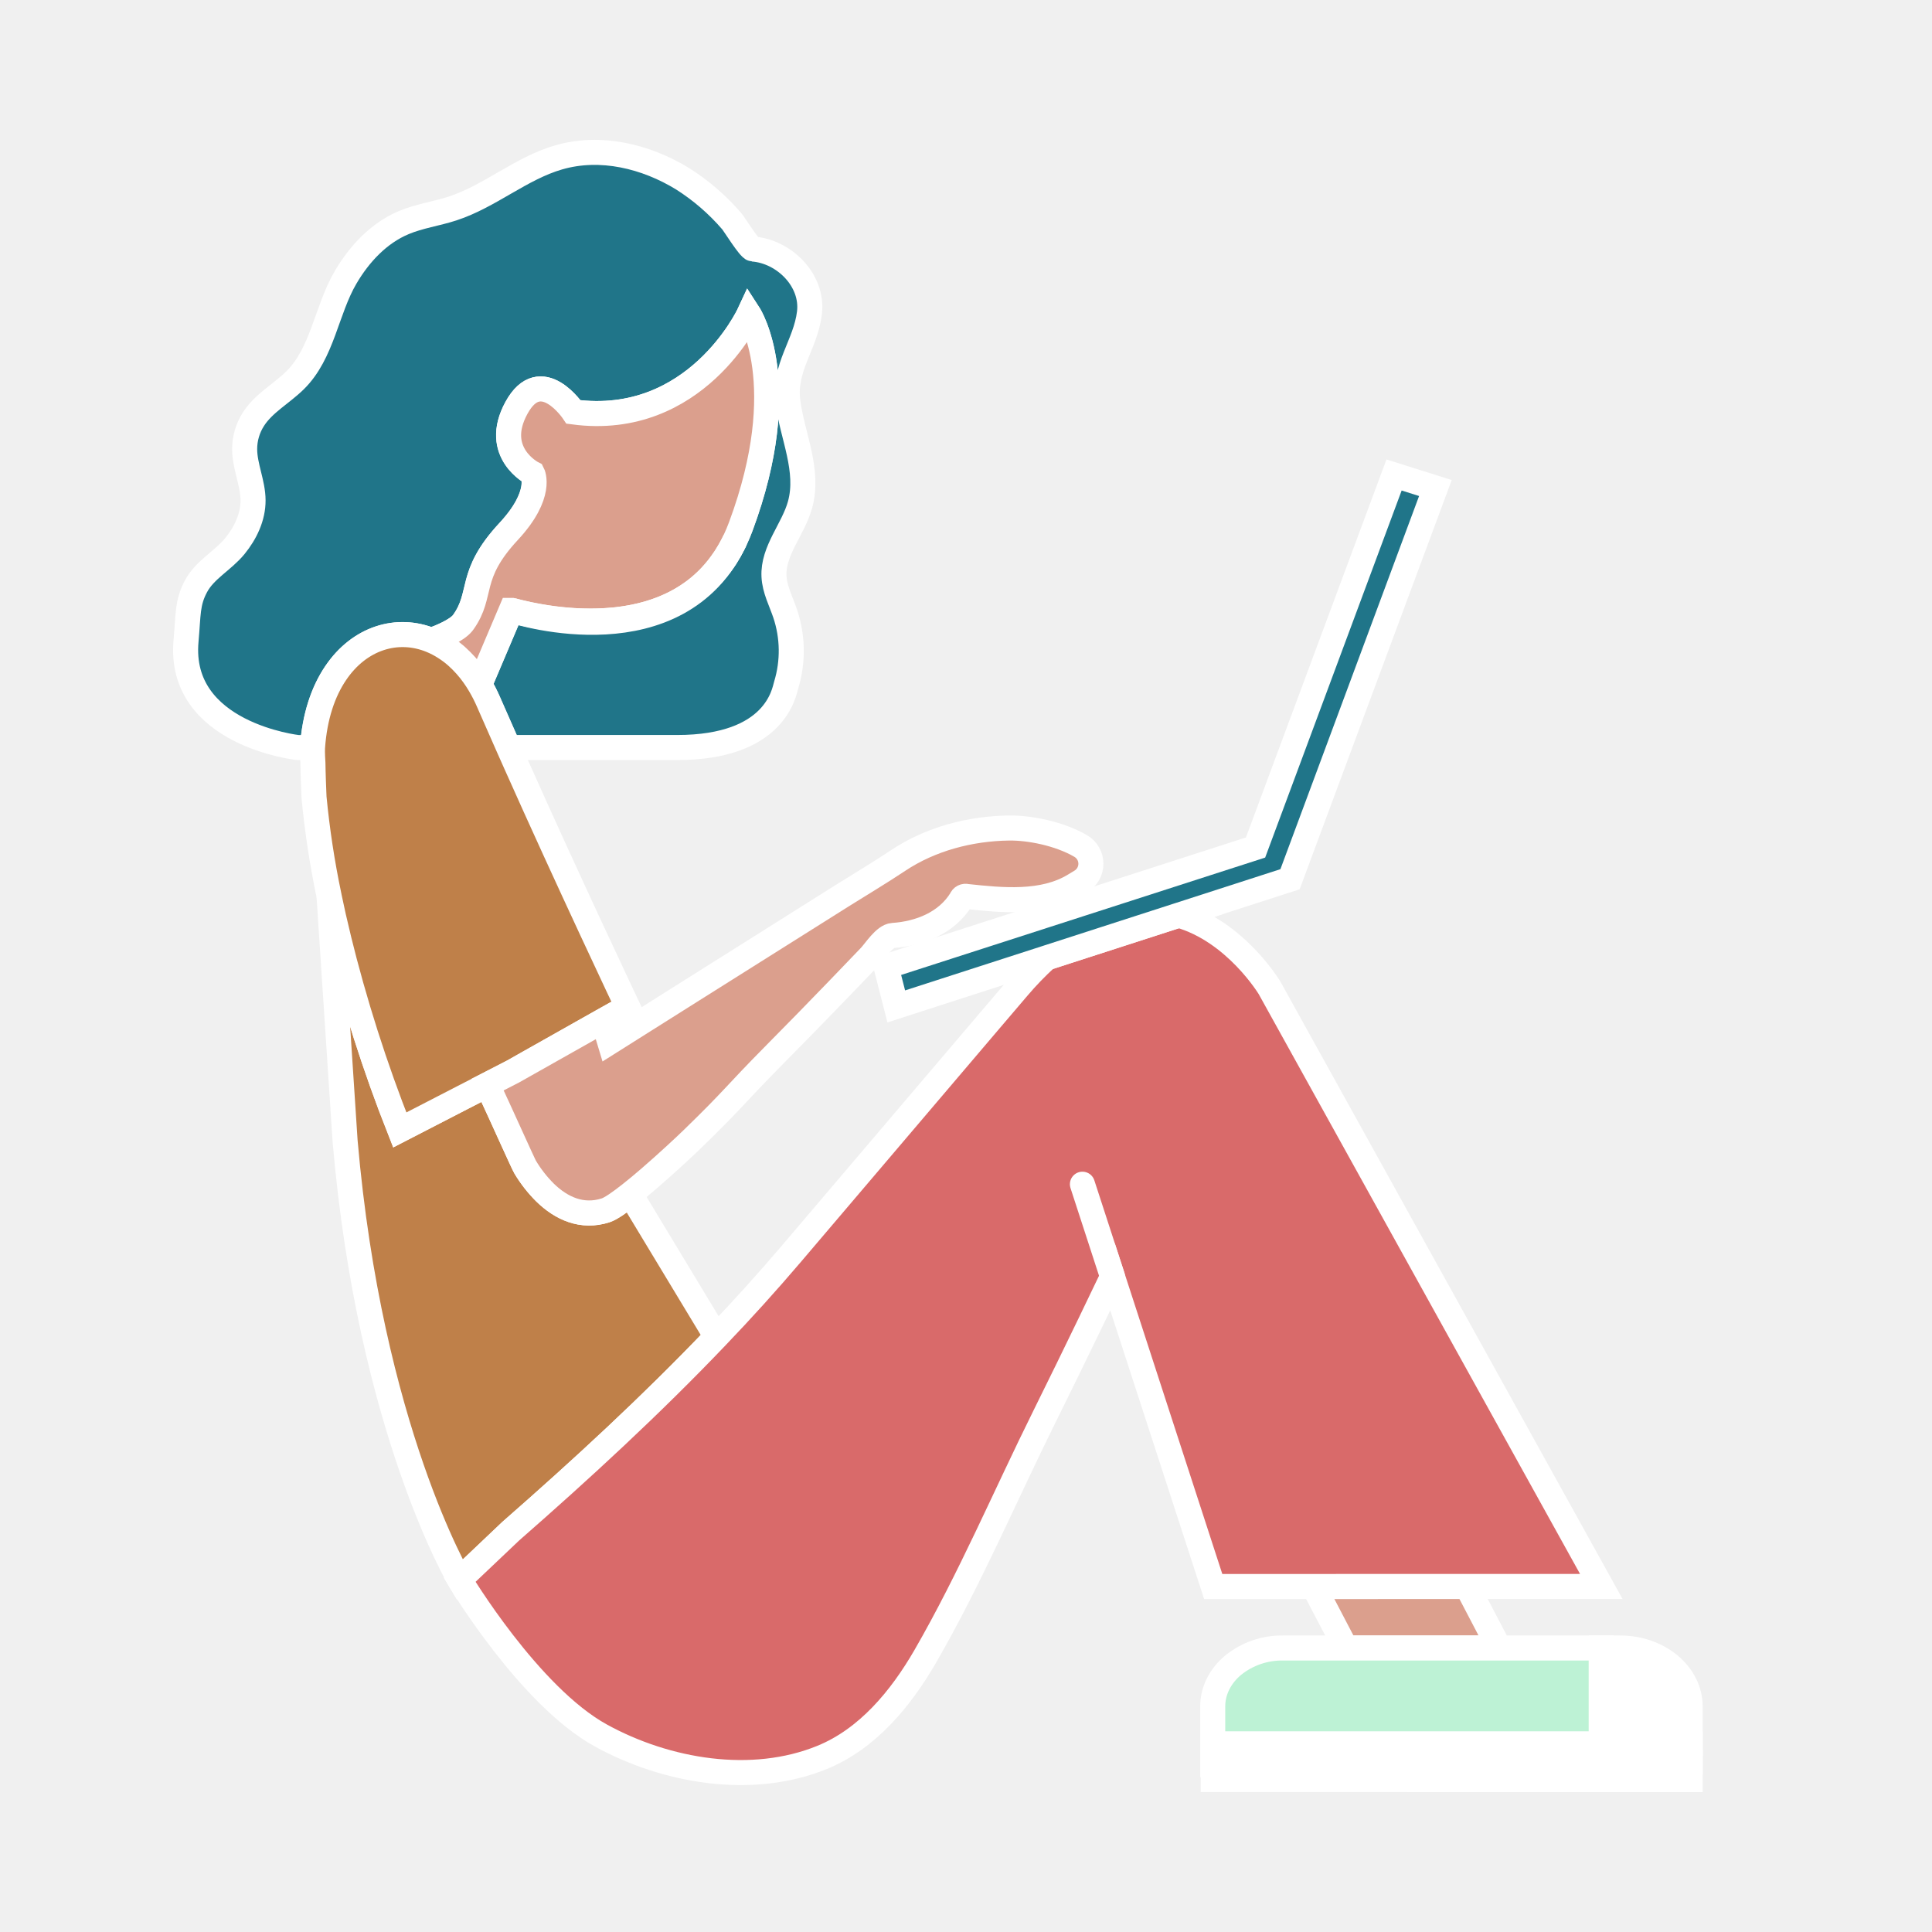
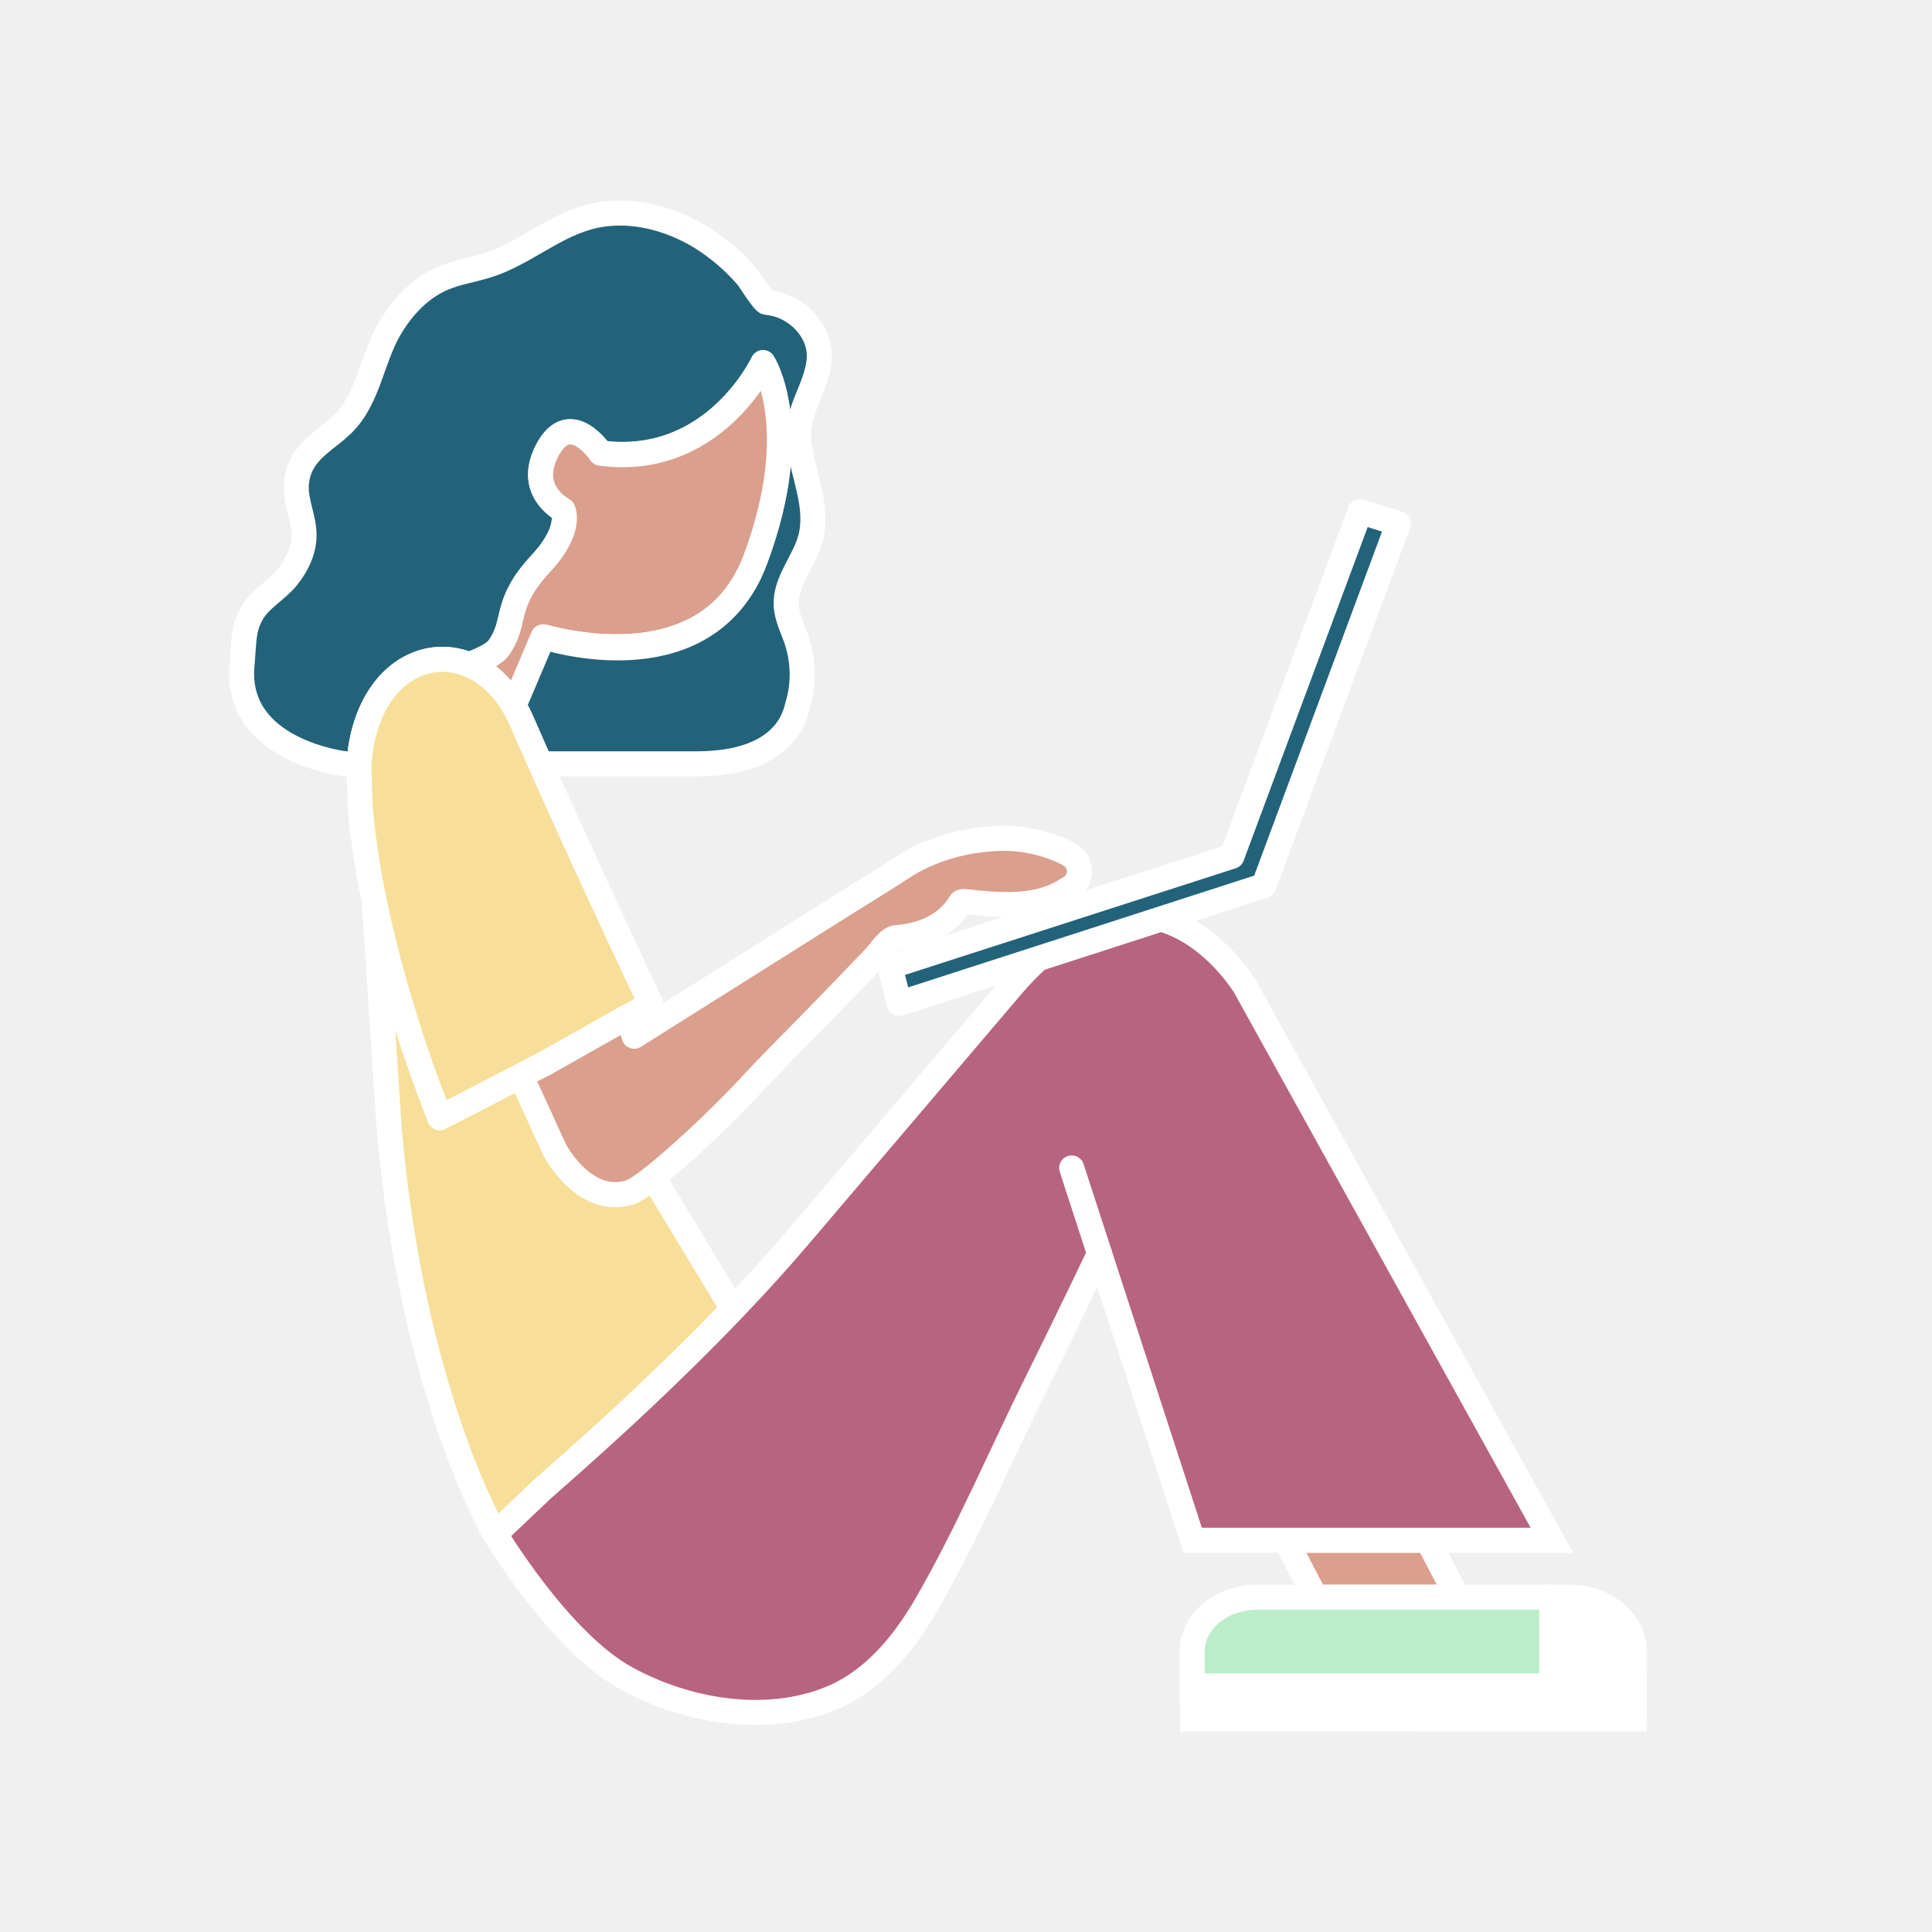
<svg xmlns="http://www.w3.org/2000/svg" viewBox="0 0 1080 1080">
  <defs>
-     <style>.cls-1{fill:#db9f8d;}.cls-1,.cls-2,.cls-3,.cls-4,.cls-5,.cls-6,.cls-7{stroke:#fff;stroke-miterlimit:10;stroke-width:14px;}.cls-1,.cls-2,.cls-3,.cls-4,.cls-5,.cls-7{stroke-linecap:round;}.cls-2{fill:#bdf2d5;}.cls-3{fill:#bf8049;}.cls-4{fill:#d96a6a;}.cls-5{fill:#207589;}.cls-6,.cls-7{fill:#fff;}</style>
+     <style>.cls-1,.cls-2{fill:#db9f8d;}.cls-1,.cls-10,.cls-2,.cls-3,.cls-4,.cls-5,.cls-6,.cls-7,.cls-8,.cls-9{stroke:#fff;stroke-width:14px;}.cls-1,.cls-10,.cls-2,.cls-3,.cls-4,.cls-5,.cls-6,.cls-7,.cls-8{stroke-linecap:round;}.cls-1,.cls-10,.cls-5,.cls-6,.cls-8,.cls-9{stroke-miterlimit:10;}.cls-2,.cls-3,.cls-4,.cls-7{stroke-linejoin:round;}.cls-3{fill:#bcedca;}.cls-4{fill:#f7df99;}.cls-5{fill:#d96a6a;}.cls-6{fill:#b76480;}.cls-7{fill:#23637a;}.cls-8{fill:#bf8049;}.cls-10,.cls-9{fill:#fff;}</style>
  </defs>
  <g id="Camada_16" data-name="Camada 16">
-     <polygon class="cls-1" points="734.36 886.84 734.08 886.33 734.09 886.33 734.36 886.84" />
-     <polygon class="cls-1" points="838.06 921.24 752.33 921.24 734.36 886.84 820.08 886.84 838.06 921.24" />
-     <path class="cls-2" d="M678.2,974.92H895.13V921.24h-178a43.44,43.44,0,0,0-27.72,9.55c-7.1,5.91-11.49,14.08-11.49,23.09v32.63h.3V974.92Z" />
-     <path class="cls-3" d="M400.47,747.24c-36.37,38.1-75.31,74-115,108.73l-20.2,19.18-8.35,7.93s-50.12-84.52-64-245.15l-9-137.19c1.6,7.78,3.34,15.45,5.18,23a.1.1,0,0,0,0,.07,831.38,831.38,0,0,0,34.39,107.85h0l35.33-18.22,13.62-7c.43,1,.89,1.94,1.37,3,7.2,15.49,18.74,41.33,19.79,43a71.92,71.92,0,0,0,11.18,14.29c9,8.74,20.53,14.16,33.81,9.89,2.83-.91,7.92-4.44,13.76-9.06Z" />
-     <polygon class="cls-4" points="734.36 886.84 734.08 886.33 734.09 886.33 734.36 886.84" />
-     <path class="cls-4" d="M657.72,511.26l1.19.33-1.19.38-71.67,23.15,0,0-1,.31c.33-.31.68-.61,1-.91Z" />
-     <path class="cls-4" d="M895.13,886.84,709.66,552.17s-19-31.65-50.75-40.58l-1.19.37-71.67,23.16h0l-1,.32a183.34,183.34,0,0,0-16.12,16.72q-8.5,10-17,19.94Q497.11,636.55,442.27,701q-20.2,23.71-41.81,46.26c-36.35,38.11-75.31,74-115,108.73l-20.2,19.17-8.35,7.93s38.84,65,79,87.07c36.71,20.16,84.52,28.23,123.65,12.24,25.36-10.35,43.94-32.75,57.69-56.52,25-43.32,44.68-89.84,66.91-134.62,16.66-33.52,37.73-77.56,37.73-77.56l56.3,173.16Z" />
-     <polygon class="cls-5" points="802.4 272.81 721.14 491.49 658.91 511.59 657.72 511.97 586.05 535.12 586.03 535.14 585.04 535.45 501.01 562.59 495.33 540.36 701.86 473.77 779.29 265.52 802.4 272.81" />
-     <path class="cls-3" d="M250.4,363.14c-.65-.45-1.29-.9-2-1.32A4.61,4.61,0,0,1,250.4,363.14Z" />
-     <path class="cls-5" d="M452.49,174.89c-2.16,17.9-14.58,30.43-12.07,49.77,2.46,18.91,12.11,38.12,6.83,57.4-3.8,13.88-15.31,25.76-14.58,40.13.35,7.27,3.91,13.94,6.25,20.84a65.46,65.46,0,0,1,.58,39.84c-1.22,4-5.81,35-61,35H284.22c-3.56-8-7-15.87-10.33-23.47-.29-.66-.56-1.31-.85-1.95a87.74,87.74,0,0,0-4.94-9.69l17.7-41.71.06,0,.18,0,.12,0c2.15.59,5,1.32,8.5,2.07l1.94.41,1.77.36c.79.15,1.62.31,2.47.45,1.51.27,3.09.54,4.74.79,1.28.2,2.6.38,3.95.56,2.12.26,4.31.52,6.57.72,1.56.14,3.15.27,4.78.37a6.06,6.06,0,0,1,.62,0c1,.06,2.11.1,3.17.15a140.67,140.67,0,0,0,18.12-.49l2.1-.21a111.29,111.29,0,0,0,12.86-2.23l1.4-.35c.92-.24,1.86-.47,2.78-.74l1.37-.4c1.85-.57,3.68-1.18,5.49-1.86.46-.17.91-.33,1.36-.51l1.35-.55c1.79-.74,3.57-1.56,5.33-2.44.42-.21.85-.43,1.27-.66.26-.13.53-.26.78-.41.44-.24.88-.48,1.31-.73s.6-.33.9-.51.62-.36.92-.55q2.69-1.62,5.27-3.49l1-.72a70.9,70.9,0,0,0,8.15-7.18c.37-.38.74-.76,1.1-1.16A73.54,73.54,0,0,0,404.6,313c.34-.48.66-1,1-1.46A82.31,82.31,0,0,0,410,303.7c.29-.56.57-1.14.84-1.72,1.16-2.44,2.24-5,3.23-7.68,29.66-79.84,4.56-118.6,4.56-118.6S389,239.39,320.62,230.29c0,0-18.25-27.39-31.92-2.29s9.11,36.48,9.11,36.48,6,11.63-13.4,32.52c-23,24.73-14,34.77-25.36,50.73a4.67,4.67,0,0,1-.35.46c-3.41,4.19-12.2,7.8-17.62,9.79-19-7.81-40.14-1.37-53.42,18.24-7,10.3-11.82,24.25-13,41.67H166.5S99.22,410.51,104,358.15c1.34-14.89.61-21.18,5.59-30.47s15-14.24,21.68-22.38c5.93-7.27,10.24-16.27,10.19-25.64-.05-9.63-4.62-18.82-4.7-28.47a30.91,30.91,0,0,1,5-17c5.74-8.87,15.56-14.12,23.12-21.53,15.48-15.2,17.54-39.23,28.29-57.57,7.66-13.1,18.58-24.82,32.6-30.68,8.72-3.66,18.27-4.94,27.24-7.87,20.9-6.84,38.17-22.45,59.29-28.56,23.52-6.83,48.91-.54,69.36,12A123.11,123.11,0,0,1,409,123.6c1.54,1.76,9.91,15.45,11.92,15.61C438.4,140.56,454.7,156.74,452.49,174.89Z" />
-     <path class="cls-1" d="M414.11,294.3c-1,2.69-2.07,5.24-3.23,7.68-.27.58-.55,1.16-.84,1.72a82.31,82.31,0,0,1-4.47,7.82c-.32.5-.63,1-1,1.46a73.54,73.54,0,0,1-7.11,8.93c-.36.4-.73.78-1.1,1.16a70.9,70.9,0,0,1-8.15,7.18l-1,.72q-2.58,1.88-5.27,3.49c-.3.19-.61.37-.92.55s-.6.35-.9.51-.87.49-1.31.73c-.25.15-.52.28-.78.41-.42.23-.85.45-1.27.66-1.76.88-3.54,1.7-5.33,2.44l-1.35.55c-.45.18-.9.34-1.36.51-1.81.68-3.64,1.29-5.49,1.86l-1.37.4c-.92.27-1.86.5-2.78.74l-1.4.35a111.29,111.29,0,0,1-12.86,2.23l-2.1.21a140.67,140.67,0,0,1-18.12.49c-1.06-.05-2.13-.09-3.17-.15a6.06,6.06,0,0,0-.62,0c-1.63-.1-3.22-.23-4.78-.37-2.26-.2-4.45-.46-6.57-.72-1.35-.18-2.67-.36-3.95-.56-1.65-.25-3.23-.52-4.74-.79-.85-.14-1.68-.3-2.47-.45l-1.77-.36-1.94-.41c-3.46-.75-6.35-1.48-8.5-2.07l-.12,0-.18,0-.06,0-17.7,41.71c-1.06-1.8-2.18-3.51-3.32-5.12a63.33,63.33,0,0,0-9.42-10.59l-.71-.64a49.44,49.44,0,0,0-4.25-3.29,4.61,4.61,0,0,0-2-1.32,48,48,0,0,0-7.37-3.84c5.42-2,14.21-5.6,17.62-9.79a4.67,4.67,0,0,0,.35-.46c11.41-16,2.39-26,25.36-50.73,19.42-20.89,13.4-32.52,13.4-32.52S275,253.08,288.7,228s31.92,2.29,31.92,2.29c68.4,9.1,98.05-54.59,98.05-54.59S443.77,214.46,414.11,294.3Z" />
-     <path class="cls-3" d="M350.87,562.86l-13.58,7.65-1.09.62h0l-28.86,16.28-11.89,6.69,0,0L286.85,599l-14.43,7.42-13.62,7-35.33,18.22h0a831.83,831.83,0,0,1-34.38-107.84.09.09,0,0,1,0-.08q-2.75-11.25-5.18-23v-.08a498.39,498.39,0,0,1-8.37-54.92c-.56-12.86-.62-19.2-.62-19.2s-.4-5.85-.22-8.65c1.21-17.42,6-31.37,13-41.67,13.28-19.61,34.43-26.05,53.42-18.24a48,48,0,0,1,7.37,3.84c.66.42,1.3.87,2,1.32a49.44,49.44,0,0,1,4.25,3.29l.71.64a63.33,63.33,0,0,1,9.42,10.59c1.14,1.61,2.26,3.32,3.32,5.12a87.74,87.74,0,0,1,4.94,9.69c.29.64.56,1.29.85,1.95,3.31,7.6,6.77,15.48,10.33,23.47q1.9,4.31,3.85,8.65C317.44,492.29,350.87,562.86,350.87,562.86Z" />
-     <path class="cls-1" d="M410.88,302c-32,67.91-119.73,40.82-124.84,39.16C304.88,346.31,381.84,363.09,410.88,302Z" />
-     <path class="cls-6" d="M905.61,921.24H895.13v53.68H944.8v-21C944.8,935.86,927.25,921.24,905.61,921.24Z" />
-     <polygon class="cls-7" points="678.2 974.92 678.2 984.86 944.8 984.86 944.8 974.92 895.13 974.92 678.2 974.92" />
-     <polygon class="cls-7" points="678.2 986.51 678.2 994.79 944.8 994.8 944.8 984.86 678.2 984.86 678.2 986.51" />
-     <path class="cls-1" d="M604.35,492.63l-3.68,2.22c-17.55,10.75-40.59,8.4-60.18,6.29a2.56,2.56,0,0,0-3.18,1.63C529.18,516,514,521.94,499.13,522.92c-4.67.31-9.92,8.74-12.82,11.79q-9,9.39-18,18.73-17.41,18.06-35.09,35.91c-23.53,23.8-22.16,24.07-46.17,47.38-3.49,3.41-13.55,12.83-23.81,21.71-3.71,3.2-7.45,6.34-10.93,9.07-5.85,4.62-10.93,8.15-13.76,9.06-13.28,4.27-24.82-1.14-33.82-9.88a72.82,72.82,0,0,1-11.17-14.29c-1.05-1.71-12.59-27.56-19.79-43-.48-1.05-1-2-1.38-3l14.44-7.44,8.55-4.82h0l11.89-6.71,28.86-16.28h0l1.09-.61,3.63,12Q364,567.93,387.07,553.4q42.07-26.45,84.12-52.95C481.49,494,492,487.73,502.11,481c18.13-12.09,40.29-17.85,61.95-18.13,11-.15,27.8,2.9,40.12,10.09A11.48,11.48,0,0,1,604.35,492.63Z" />
-     <line class="cls-4" x1="605.08" y1="661.98" x2="621.9" y2="713.68" />
+     <polygon class="cls-1" points="718.71 861.01 718.46 860.54 718.47 860.54 718.71 861.01" />
+     <polygon class="cls-2" points="814.7 892.85 735.35 892.85 718.71 861.01 798.05 861.01 814.7 892.85" />
+     <path class="cls-3" d="M666.74,942.53H867.51V892.85H702.75a40.13,40.13,0,0,0-25.65,8.84c-6.58,5.47-10.64,13-10.64,21.36v30.21h.28V942.53Z" />
+     <path class="cls-4" d="M409.69,731.81C376,767.07,340,800.29,303.22,832.44l-18.7,17.75-7.73,7.34S230.4,779.3,217.53,630.64l-8.32-127q2.22,10.81,4.79,21.24a.1.1,0,0,0,0,.07,770,770,0,0,0,31.83,99.82h0l32.7-16.86,12.6-6.5c.4.87.83,1.79,1.27,2.76,6.67,14.33,17.35,38.25,18.32,39.83a66.91,66.91,0,0,0,10.34,13.23c8.32,8.09,19,13.1,31.3,9.15,2.62-.85,7.32-4.11,12.74-8.39Z" />
+     <polygon class="cls-5" points="718.71 861.01 718.46 860.54 718.47 860.54 718.71 861.01" />
+     <path class="cls-5" d="M647.78,513.4c.37.09.73.2,1.1.31l-1.1.35-66.33,21.43h0l-.92.29c.31-.29.63-.56.94-.84Z" />
+     <path class="cls-6" d="M614.63,700.75,666.74,861H867.51L695.85,551.26s-17.58-29.29-47-37.55l-1.11.34-66.33,21.43h0l-.93.3a170.13,170.13,0,0,0-14.92,15.47q-7.87,9.22-15.71,18.46Q499.13,629.36,448.37,689q-18.69,22-38.69,42.82C376,767.08,340,800.28,303.22,832.44l-18.7,17.75-7.73,7.33s35.95,60.17,73.15,80.59c34,18.65,78.23,26.12,114.45,11.32,23.47-9.57,40.67-30.3,53.39-52.31C541,857,559.13,814,579.71,772.53c15.42-31,34.92-71.78,34.92-71.78" />
+     <polygon class="cls-7" points="781.68 292.7 706.48 495.1 648.88 513.71 647.78 514.06 581.45 535.49 581.43 535.5 580.51 535.79 502.75 560.91 497.49 540.33 688.64 478.7 760.3 285.96 781.68 292.7" />
+     <path class="cls-8" d="M270.8,376.31c-.6-.42-1.2-.83-1.81-1.22A4.27,4.27,0,0,1,270.8,376.31Z" />
+     <path class="cls-7" d="M457.84,202.08c-2,16.57-13.5,28.17-11.17,46.07,2.27,17.5,11.2,35.28,6.32,53.12-3.52,12.84-14.17,23.84-13.5,37.14.33,6.73,3.62,12.91,5.78,19.29a60.63,60.63,0,0,1,.55,36.88c-1.13,3.69-5.38,32.41-56.5,32.41H302.1c-3.3-7.4-6.5-14.69-9.56-21.73-.27-.61-.52-1.21-.79-1.81a80.67,80.67,0,0,0-4.57-9l16.38-38.6.06,0,.16,0,.11,0c2,.54,4.66,1.21,7.87,1.91.58.13,1.18.26,1.8.38l1.63.33c.74.14,1.5.29,2.29.42,1.4.26,2.86.5,4.39.73,1.18.19,2.4.36,3.65.52,2,.25,4,.48,6.08.67,1.45.13,2.92.25,4.43.34.2,0,.39,0,.57,0,1,.06,1.95.1,2.94.15a132.3,132.3,0,0,0,16.77-.46c.64-.05,1.28-.13,1.93-.2a99.43,99.43,0,0,0,11.92-2.06l1.29-.32c.85-.22,1.72-.44,2.57-.68l1.27-.38c1.71-.52,3.4-1.08,5.08-1.72l1.25-.47c.42-.17.84-.33,1.25-.51q2.49-1,4.94-2.26c.39-.19.79-.4,1.17-.61s.49-.24.72-.37l1.22-.68.83-.47.85-.51c1.66-1,3.29-2.07,4.89-3.24l.88-.66a65.78,65.78,0,0,0,7.54-6.64c.34-.36.69-.71,1-1.08a66.94,66.94,0,0,0,6.58-8.27q.47-.66.9-1.35a75.7,75.7,0,0,0,4.14-7.24c.27-.52.52-1.05.78-1.59,1.07-2.26,2.07-4.61,3-7.11,27.46-73.88,4.22-109.76,4.22-109.76s-27.44,58.94-90.75,50.52c0,0-16.89-25.35-29.54-2.11S314.67,285,314.67,285s5.57,10.76-12.39,30.1C281,338,289.36,347.28,278.8,362.05a3.11,3.11,0,0,1-.32.42c-3.16,3.88-11.29,7.22-16.31,9.07-17.58-7.23-37.15-1.27-49.45,16.88-6.47,9.53-10.93,22.44-12.05,38.57h-7.53s-62.26-6.83-57.87-55.3c1.24-13.78.57-19.6,5.17-28.2s13.91-13.17,20.07-20.71c5.49-6.73,9.47-15.06,9.43-23.73,0-8.92-4.27-17.42-4.35-26.35A28.68,28.68,0,0,1,170.18,257c5.32-8.21,14.41-13.07,21.4-19.92,14.33-14.07,16.23-36.31,26.18-53.29,7.1-12.12,17.2-23,30.18-28.39,8.07-3.39,16.9-4.58,25.2-7.29,19.35-6.33,35.34-20.78,54.88-26.43,21.77-6.32,45.27-.5,64.2,11.13a114.32,114.32,0,0,1,25.39,21.81c1.43,1.63,9.18,14.3,11,14.45C444.8,170.31,459.88,185.28,457.84,202.08Z" />
+     <path class="cls-2" d="M422.31,312.59c-.91,2.5-1.91,4.85-3,7.11-.26.54-.51,1.07-.78,1.59a75.7,75.7,0,0,1-4.14,7.24c-.3.47-.59.91-.9,1.35a66.94,66.94,0,0,1-6.58,8.27c-.33.37-.68.72-1,1.08a65.78,65.78,0,0,1-7.54,6.64l-.88.66c-1.6,1.17-3.23,2.24-4.89,3.24l-.85.51-.83.47-1.22.68c-.23.13-.47.25-.72.37s-.78.42-1.17.61q-2.44,1.23-4.94,2.26c-.41.18-.83.34-1.25.51l-1.25.47c-1.68.64-3.37,1.2-5.08,1.72l-1.27.38c-.85.24-1.72.46-2.57.68l-1.29.32a99.43,99.43,0,0,1-11.92,2.06l-1.93.2a132.3,132.3,0,0,1-16.77.46c-1-.05-2-.09-2.94-.15-.18,0-.37,0-.57,0-1.51-.09-3-.21-4.43-.34-2.09-.19-4.12-.42-6.08-.67-1.25-.16-2.47-.33-3.65-.52-1.53-.23-3-.47-4.39-.73-.79-.13-1.55-.28-2.29-.42l-1.63-.33c-.62-.12-1.22-.25-1.8-.38-3.21-.7-5.87-1.37-7.87-1.91l-.11,0-.16,0-.06,0-16.38,38.6c-1-1.66-2-3.25-3.08-4.74a58.37,58.37,0,0,0-8.71-9.8c-.23-.22-.45-.42-.67-.6-1.28-1.09-2.59-2.12-3.92-3a4.27,4.27,0,0,0-1.81-1.22,44.33,44.33,0,0,0-6.82-3.55c5-1.85,13.15-5.19,16.31-9.07a3.11,3.11,0,0,0,.32-.42C289.36,347.28,281,338,302.28,315.1c18-19.34,12.39-30.1,12.39-30.1s-21.09-10.55-8.43-33.76,29.54,2.11,29.54,2.11c63.31,8.42,90.75-50.52,90.75-50.52S449.77,238.71,422.31,312.59Z" />
+     <path class="cls-4" d="M363.78,561.16l-12.57,7.07-1,.58h0l-26.72,15.07-11,6.19,0,0-7.91,4.46-13.36,6.87-12.6,6.5-32.7,16.86h0A770.35,770.35,0,0,1,214,525a.07.07,0,0,1,0-.06c-1.7-6.94-3.31-14-4.8-21.24v-.08a463.06,463.06,0,0,1-7.75-50.83c-.52-11.9-.57-17.77-.57-17.77s-.37-5.41-.2-8c1.12-16.13,5.58-29,12.05-38.57,12.3-18.15,31.87-24.11,49.45-16.88a44.33,44.33,0,0,1,6.82,3.55c.61.39,1.21.8,1.81,1.22,1.33.92,2.64,1.95,3.92,3,.22.18.44.38.67.6a58.37,58.37,0,0,1,8.71,9.8c1.06,1.49,2.09,3.08,3.08,4.74a80.67,80.67,0,0,1,4.57,9c.27.6.52,1.2.79,1.81,3.06,7,6.26,14.33,9.56,21.73,1.17,2.65,2.37,5.32,3.56,8C332.84,495.84,363.78,561.16,363.78,561.16Z" />
+     <path class="cls-1" d="M419.33,319.7C389.74,382.55,308.51,357.48,303.78,356,321.22,360.74,392.45,376.27,419.33,319.7Z" />
+     <path class="cls-9" d="M877.21,892.85h-9.7v49.69h46V923.06C913.49,906.38,897.24,892.85,877.21,892.85Z" />
+     <polygon class="cls-10" points="666.74 942.53 666.74 951.73 913.49 951.73 913.49 942.53 867.51 942.53 666.74 942.53" />
+     <polygon class="cls-10" points="666.74 953.26 666.74 960.92 913.49 960.93 913.49 951.73 666.74 951.73 666.74 953.26" />
+     <path class="cls-2" d="M598.38,496.16l-3.4,2c-16.25,10-37.56,7.77-55.7,5.83a3.07,3.07,0,0,0-1.7.12,3.26,3.26,0,0,0-1.24,1.38c-7.52,12.2-21.55,17.75-35.34,18.65-4.32.29-9.18,8.09-11.86,10.91q-8.31,8.7-16.65,17.34Q456.38,569.15,440,585.68c-21.78,22-20.51,22.27-42.73,43.85-3.24,3.15-12.54,11.87-22,20.09-3.43,3-6.9,5.87-10.12,8.4-5.41,4.27-10.11,7.54-12.73,8.38-12.29,4-23-1.06-31.3-9.15A66.85,66.85,0,0,1,310.76,644c-1-1.58-11.65-25.51-18.32-39.84-.44-1-.87-1.88-1.27-2.76l13.36-6.88,7.91-4.46h0l11-6.21,26.71-15.07h0l1-.56,3.35,11.06q21.36-13.44,42.72-26.89,38.94-24.49,77.85-49c9.54-6,19.25-11.77,28.62-18,16.78-11.19,37.29-16.52,57.33-16.78,10.2-.14,25.74,2.68,37.14,9.33A10.63,10.63,0,0,1,598.38,496.16Z" />
+     <line class="cls-5" x1="599.07" y1="652.9" x2="614.63" y2="700.75" />
  </g>
</svg>
